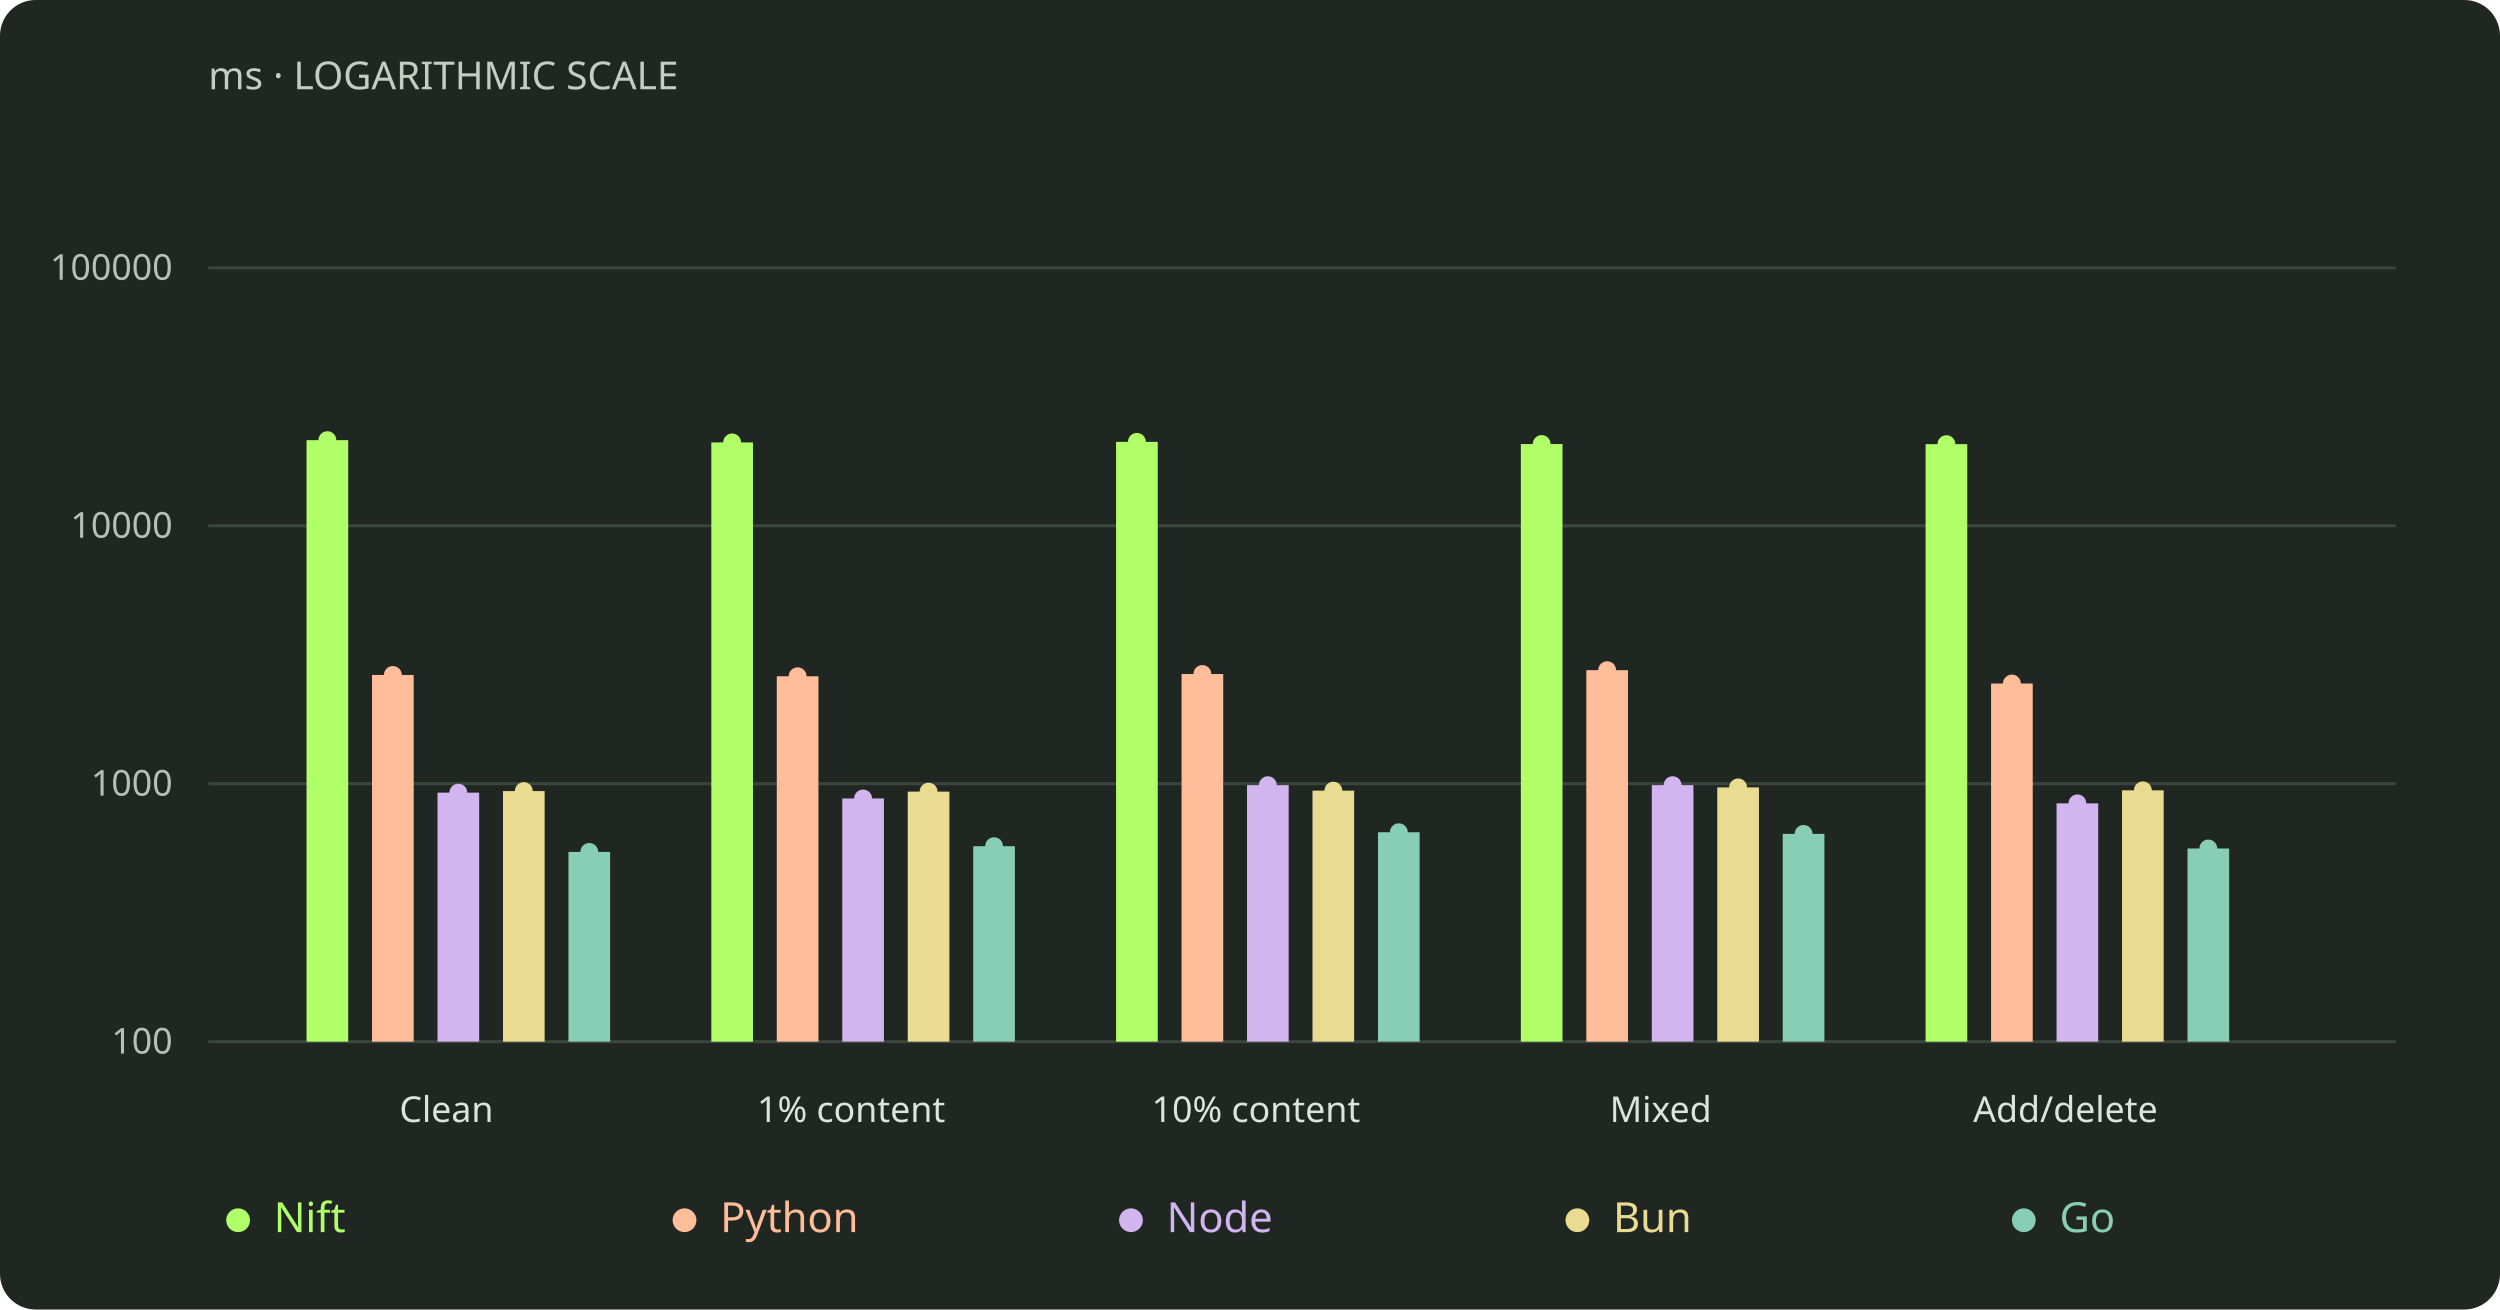
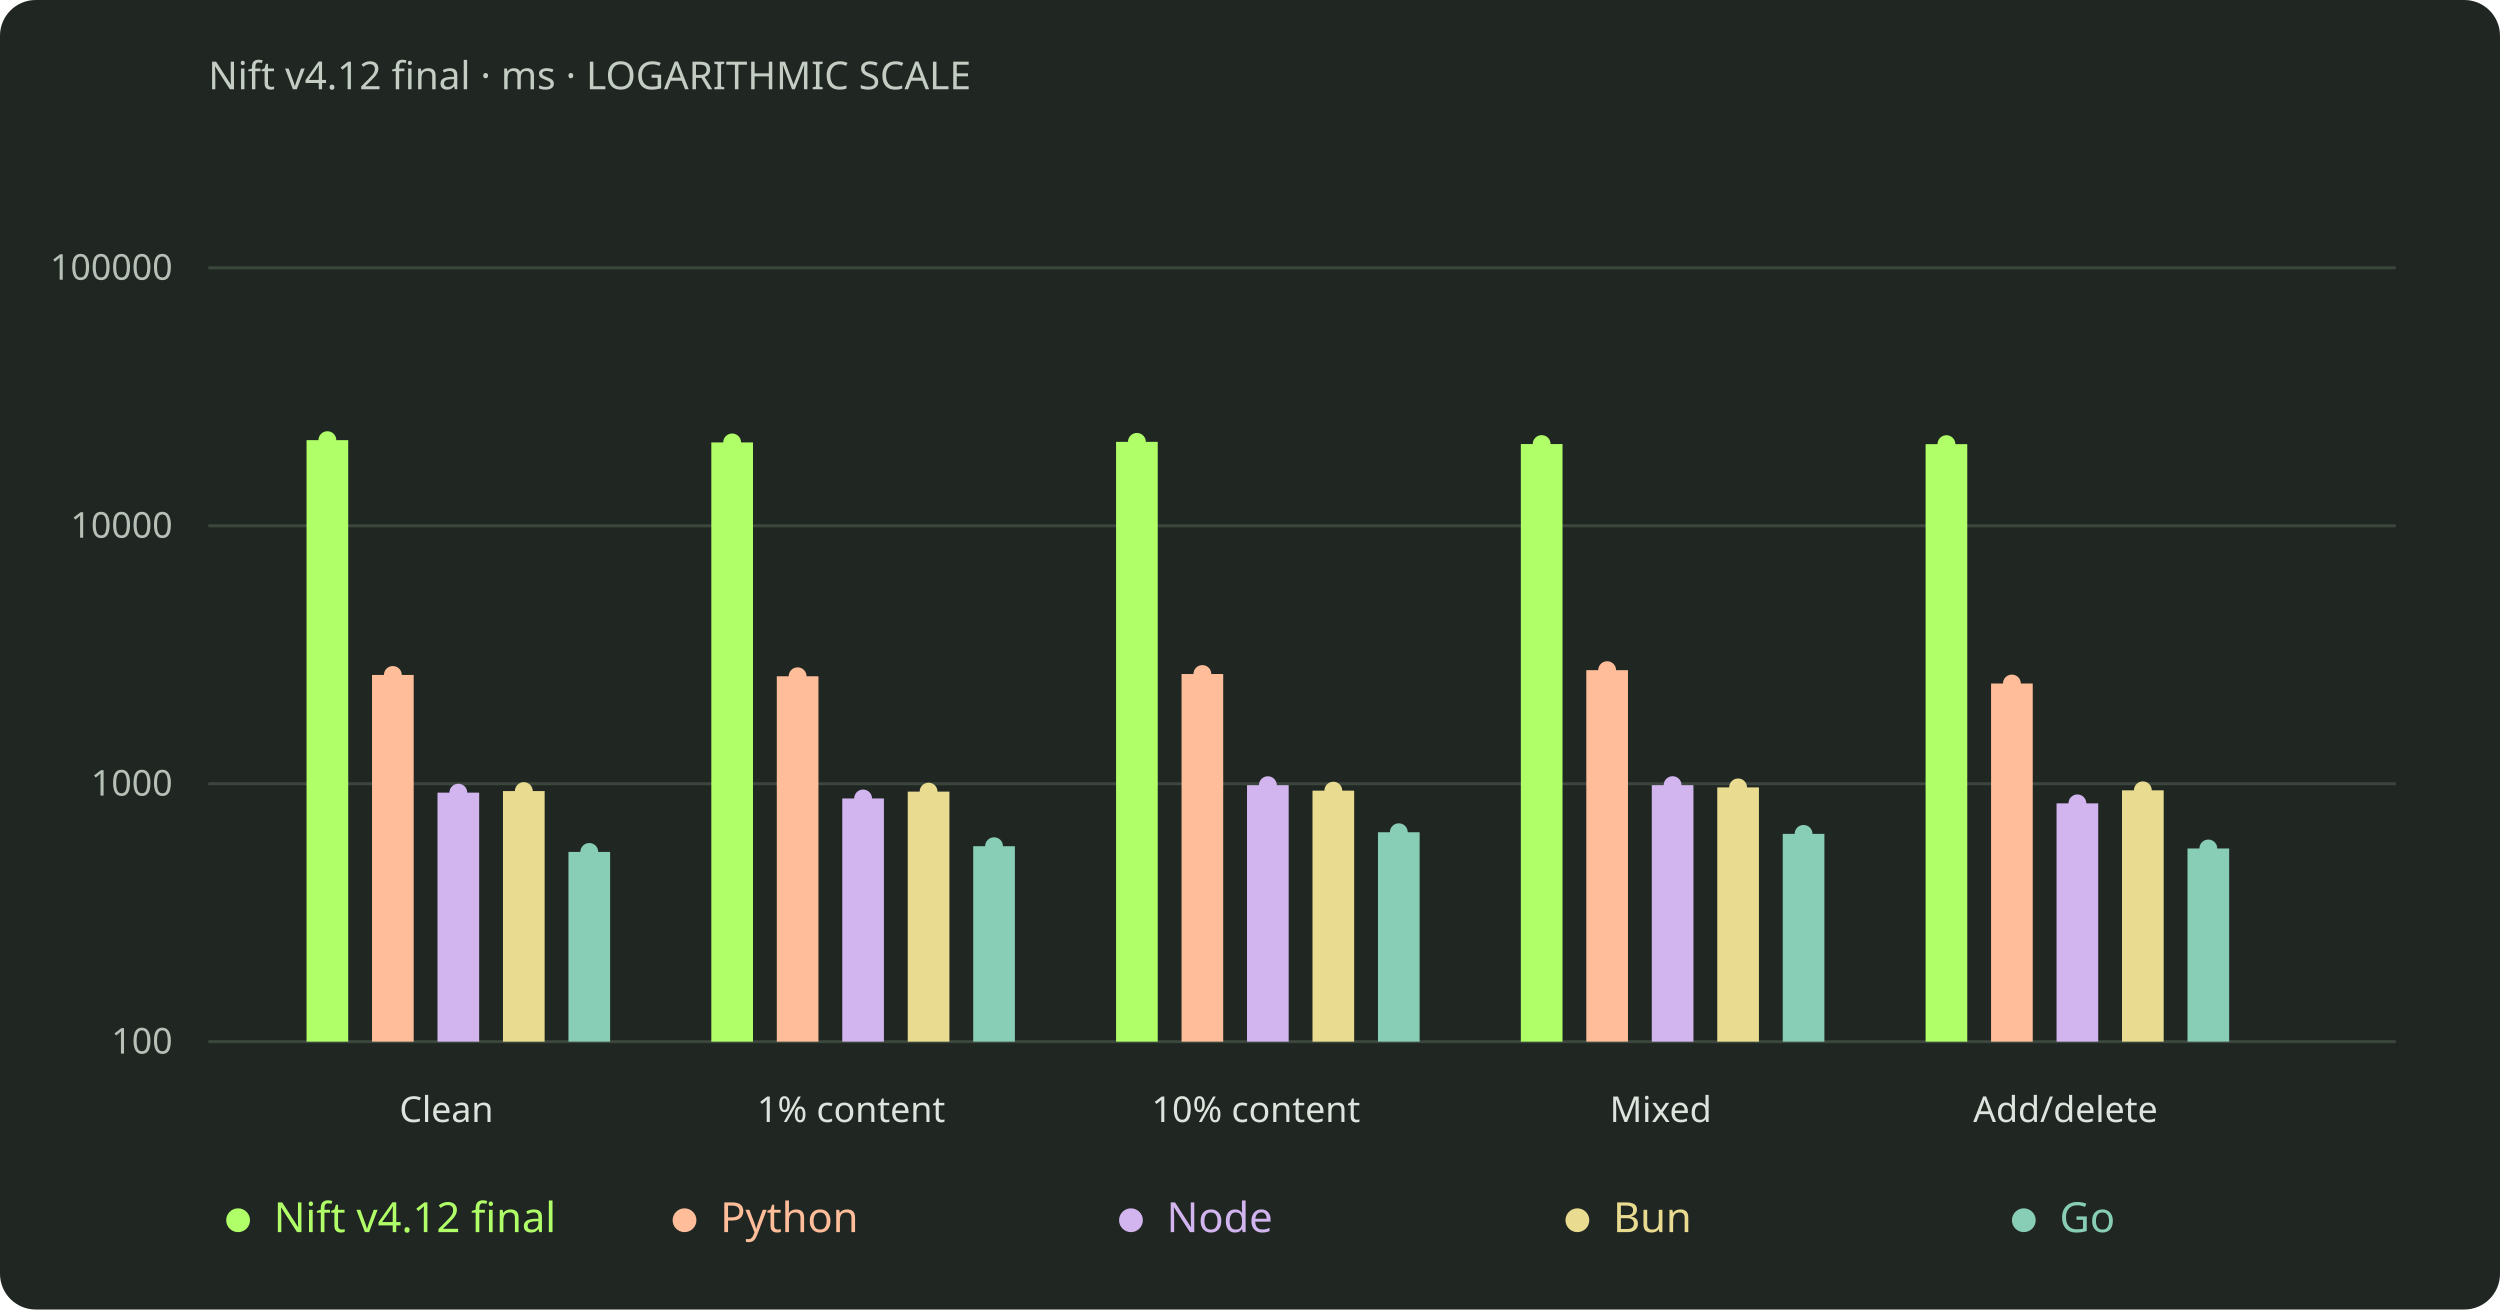
<svg xmlns="http://www.w3.org/2000/svg" viewBox="0 0 840 440" role="img" aria-labelledby="title desc">
  <rect width="840" height="440" fill="#202622" rx="12" />
-   <text x="70" y="30" fill="#c3cdc4" font-family="sans-serif" font-size="13">ms · LOGARITHMIC SCALE</text>
+   <text x="70" y="30" fill="#c3cdc4" font-family="sans-serif" font-size="13">Nift v4.12 final · ms · LOGARITHMIC SCALE</text>
  <path d="M70 350.0H805" stroke="#3b463d" />
  <text x="58" y="354.0" text-anchor="end" fill="#b6c0b7" font-family="sans-serif" font-size="12">100</text>
  <path d="M70 263.333H805" stroke="#3b463d" />
  <text x="58" y="267.333" text-anchor="end" fill="#b6c0b7" font-family="sans-serif" font-size="12">1000</text>
  <path d="M70 176.667H805" stroke="#3b463d" />
  <text x="58" y="180.667" text-anchor="end" fill="#b6c0b7" font-family="sans-serif" font-size="12">10000</text>
  <path d="M70 90.0H805" stroke="#3b463d" />
  <text x="58" y="94.0" text-anchor="end" fill="#b6c0b7" font-family="sans-serif" font-size="12">100000</text>
  <path d="M110.0 350V147.891" stroke="#b1ff68" stroke-width="14" />
  <circle cx="110.0" cy="147.891" r="3" fill="#b1ff68" />
  <path d="M246.0 350V148.655" stroke="#b1ff68" stroke-width="14" />
  <circle cx="246.0" cy="148.655" r="3" fill="#b1ff68" />
  <path d="M382.0 350V148.468" stroke="#b1ff68" stroke-width="14" />
  <circle cx="382.0" cy="148.468" r="3" fill="#b1ff68" />
  <path d="M518.0 350V149.202" stroke="#b1ff68" stroke-width="14" />
  <circle cx="518.0" cy="149.202" r="3" fill="#b1ff68" />
  <path d="M654.0 350V149.235" stroke="#b1ff68" stroke-width="14" />
  <circle cx="654.0" cy="149.235" r="3" fill="#b1ff68" />
  <circle cx="80" cy="410" r="4" fill="#b1ff68" />
-   <text x="92" y="414" fill="#b1ff68" font-family="sans-serif" font-size="14">Nift</text>
+   <text x="92" y="414" fill="#b1ff68" font-family="sans-serif" font-size="14">Nift v4.12 final</text>
  <path d="M132.0 350V226.786" stroke="#ffbd9a" stroke-width="14" />
  <circle cx="132.0" cy="226.786" r="3" fill="#ffbd9a" />
  <path d="M268.0 350V227.227" stroke="#ffbd9a" stroke-width="14" />
  <circle cx="268.0" cy="227.227" r="3" fill="#ffbd9a" />
  <path d="M404.0 350V226.473" stroke="#ffbd9a" stroke-width="14" />
  <circle cx="404.0" cy="226.473" r="3" fill="#ffbd9a" />
  <path d="M540.0 350V225.175" stroke="#ffbd9a" stroke-width="14" />
  <circle cx="540.0" cy="225.175" r="3" fill="#ffbd9a" />
  <path d="M676.0 350V229.658" stroke="#ffbd9a" stroke-width="14" />
  <circle cx="676.0" cy="229.658" r="3" fill="#ffbd9a" />
  <circle cx="230" cy="410" r="4" fill="#ffbd9a" />
  <text x="242" y="414" fill="#ffbd9a" font-family="sans-serif" font-size="14">Python</text>
  <path d="M154.0 350V266.327" stroke="#d2b4ef" stroke-width="14" />
  <circle cx="154.0" cy="266.327" r="3" fill="#d2b4ef" />
  <path d="M290.0 350V268.282" stroke="#d2b4ef" stroke-width="14" />
  <circle cx="290.0" cy="268.282" r="3" fill="#d2b4ef" />
  <path d="M426.0 350V263.819" stroke="#d2b4ef" stroke-width="14" />
  <circle cx="426.0" cy="263.819" r="3" fill="#d2b4ef" />
  <path d="M562.0 350V263.807" stroke="#d2b4ef" stroke-width="14" />
  <circle cx="562.0" cy="263.807" r="3" fill="#d2b4ef" />
  <path d="M698.0 350V269.93" stroke="#d2b4ef" stroke-width="14" />
  <circle cx="698.0" cy="269.93" r="3" fill="#d2b4ef" />
  <circle cx="380" cy="410" r="4" fill="#d2b4ef" />
  <text x="392" y="414" fill="#d2b4ef" font-family="sans-serif" font-size="14">Node</text>
  <path d="M176.0 350V265.797" stroke="#e9dc91" stroke-width="14" />
  <circle cx="176.0" cy="265.797" r="3" fill="#e9dc91" />
  <path d="M312.0 350V265.983" stroke="#e9dc91" stroke-width="14" />
  <circle cx="312.0" cy="265.983" r="3" fill="#e9dc91" />
  <path d="M448.0 350V265.657" stroke="#e9dc91" stroke-width="14" />
  <circle cx="448.0" cy="265.657" r="3" fill="#e9dc91" />
  <path d="M584.0 350V264.567" stroke="#e9dc91" stroke-width="14" />
  <circle cx="584.0" cy="264.567" r="3" fill="#e9dc91" />
  <path d="M720.0 350V265.552" stroke="#e9dc91" stroke-width="14" />
  <circle cx="720.0" cy="265.552" r="3" fill="#e9dc91" />
  <circle cx="530" cy="410" r="4" fill="#e9dc91" />
  <text x="542" y="414" fill="#e9dc91" font-family="sans-serif" font-size="14">Bun</text>
  <path d="M198.0 350V286.249" stroke="#88cdb5" stroke-width="14" />
  <circle cx="198.0" cy="286.249" r="3" fill="#88cdb5" />
  <path d="M334.0 350V284.324" stroke="#88cdb5" stroke-width="14" />
  <circle cx="334.0" cy="284.324" r="3" fill="#88cdb5" />
  <path d="M470.0 350V279.634" stroke="#88cdb5" stroke-width="14" />
  <circle cx="470.0" cy="279.634" r="3" fill="#88cdb5" />
  <path d="M606.0 350V280.185" stroke="#88cdb5" stroke-width="14" />
  <circle cx="606.0" cy="280.185" r="3" fill="#88cdb5" />
  <path d="M742.0 350V285.09" stroke="#88cdb5" stroke-width="14" />
  <circle cx="742.0" cy="285.09" r="3" fill="#88cdb5" />
  <circle cx="680" cy="410" r="4" fill="#88cdb5" />
  <text x="692" y="414" fill="#88cdb5" font-family="sans-serif" font-size="14">Go</text>
  <text x="150.0" y="377" text-anchor="middle" fill="#dce4dd" font-family="sans-serif" font-size="12">Clean</text>
  <text x="286.0" y="377" text-anchor="middle" fill="#dce4dd" font-family="sans-serif" font-size="12">1% content</text>
  <text x="422.0" y="377" text-anchor="middle" fill="#dce4dd" font-family="sans-serif" font-size="12">10% content</text>
  <text x="558.0" y="377" text-anchor="middle" fill="#dce4dd" font-family="sans-serif" font-size="12">Mixed</text>
  <text x="694.0" y="377" text-anchor="middle" fill="#dce4dd" font-family="sans-serif" font-size="12">Add/delete</text>
</svg>
